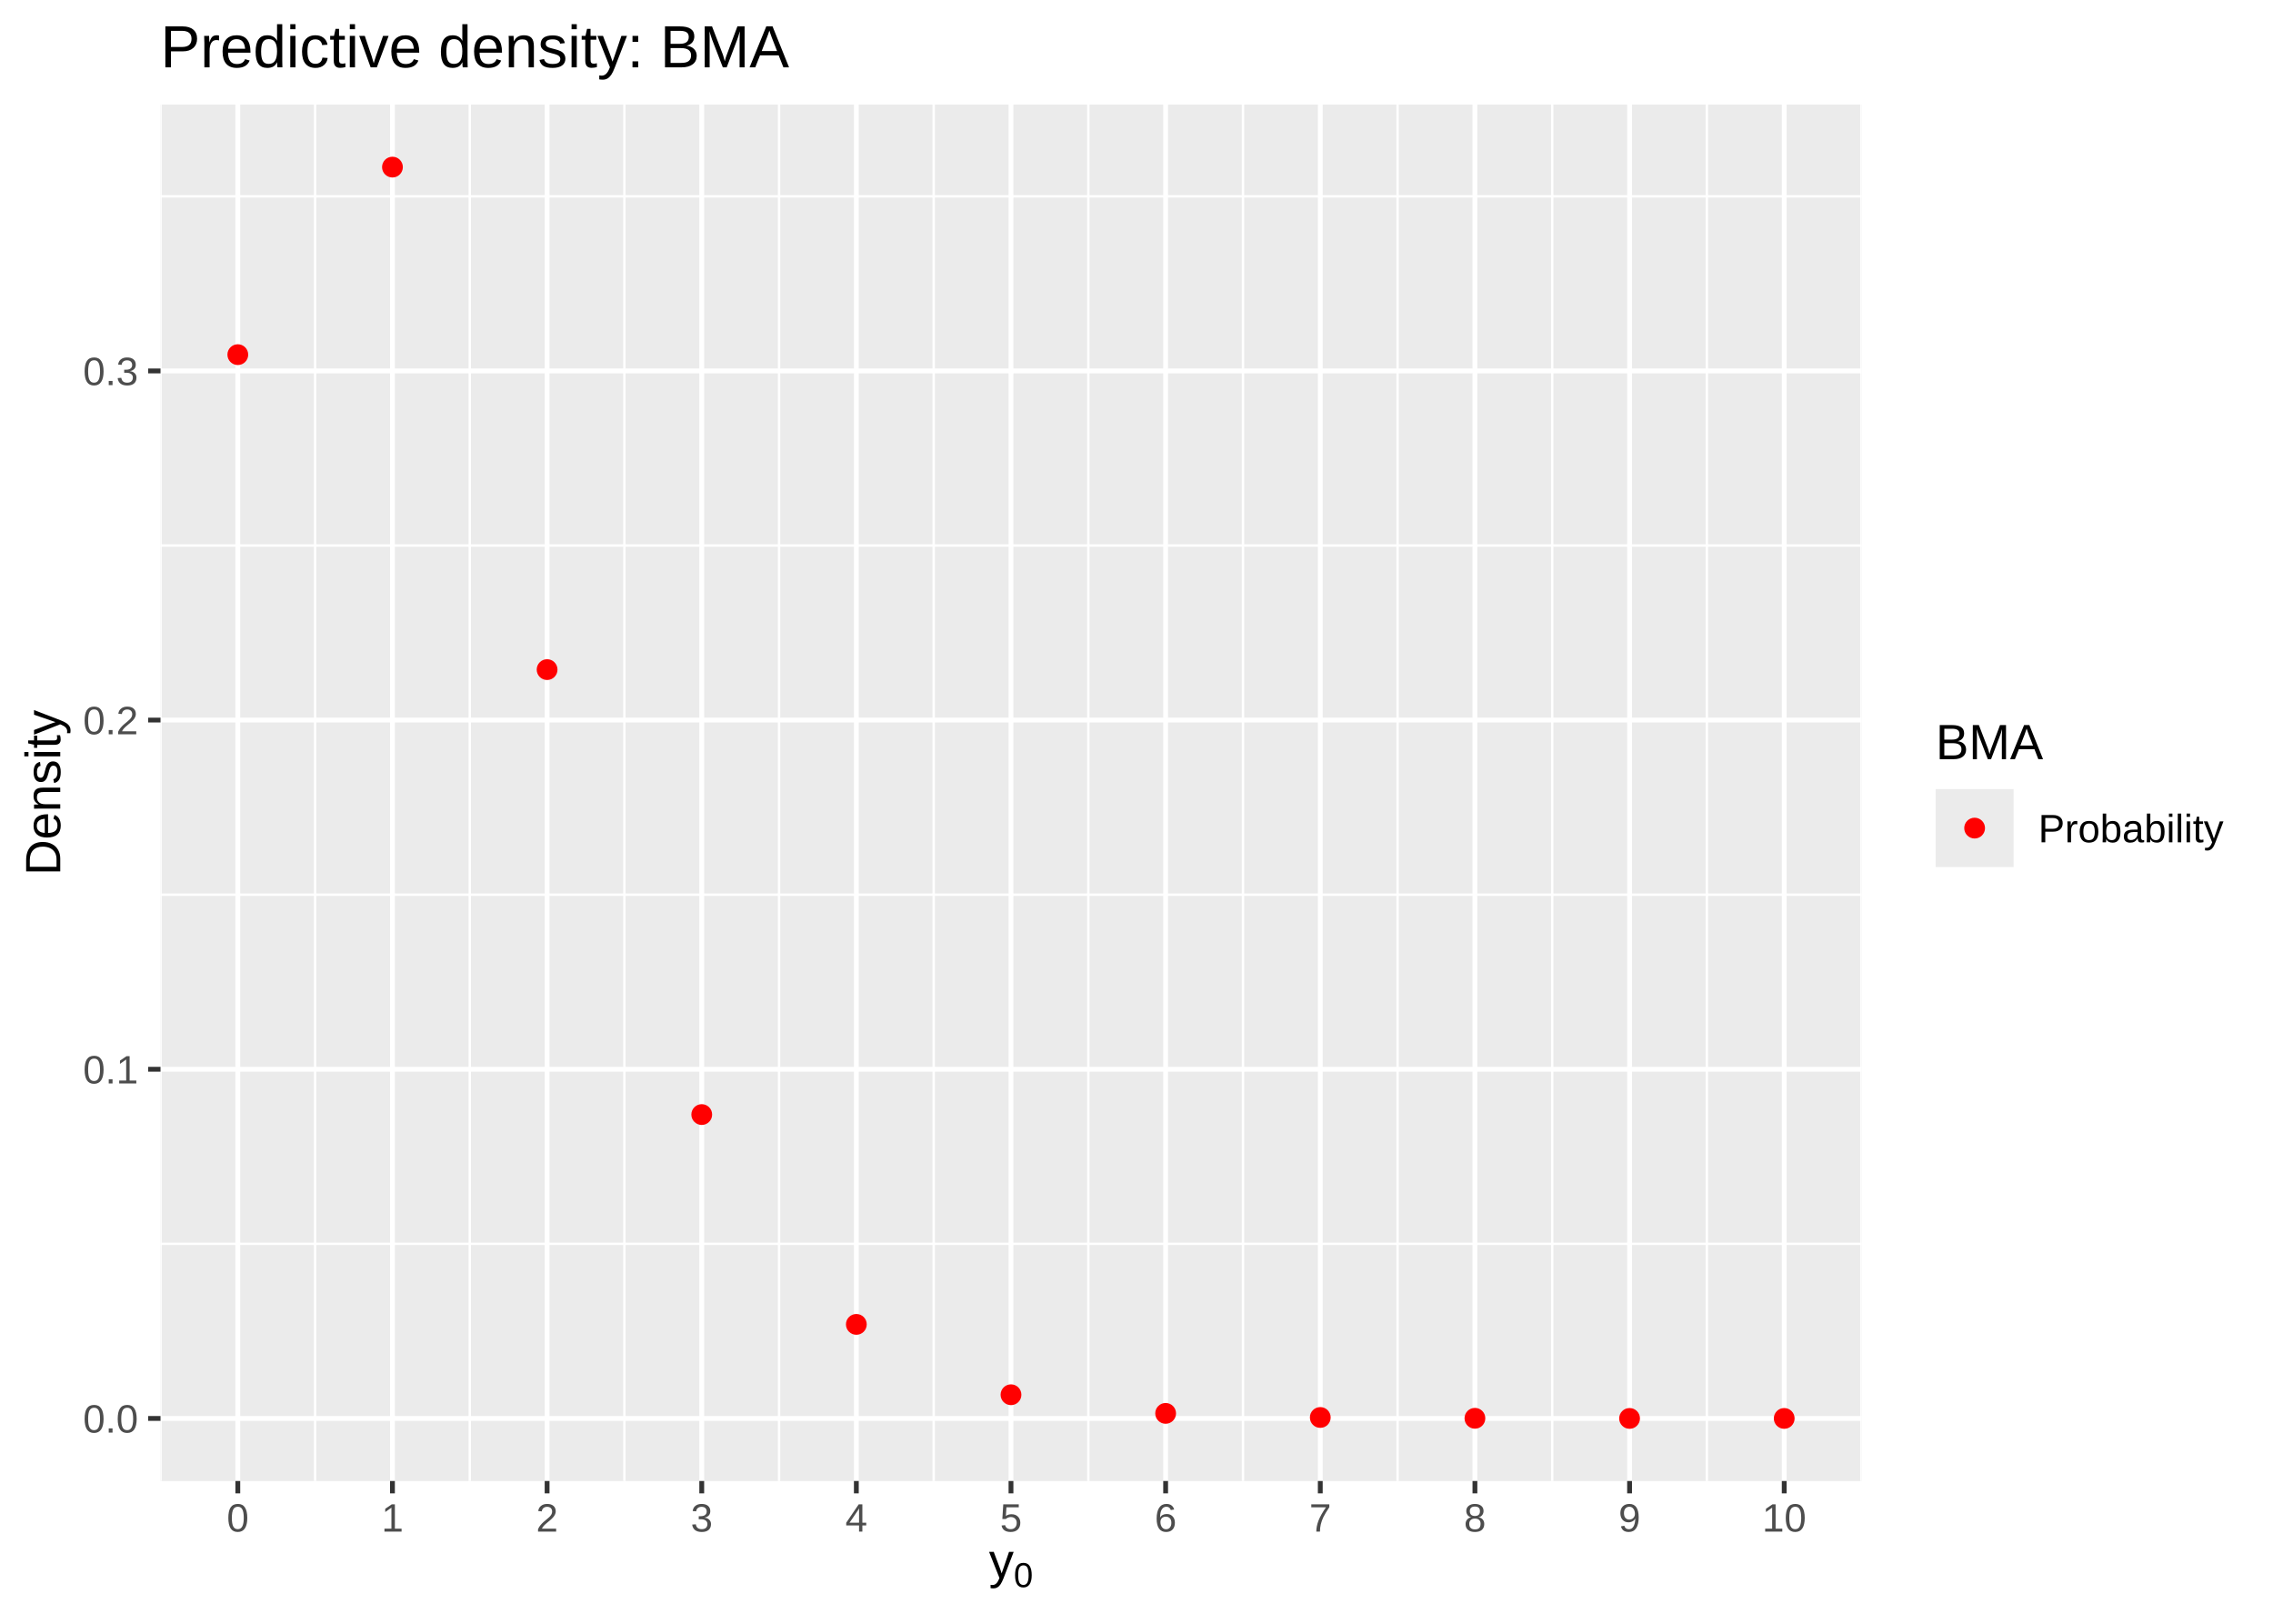
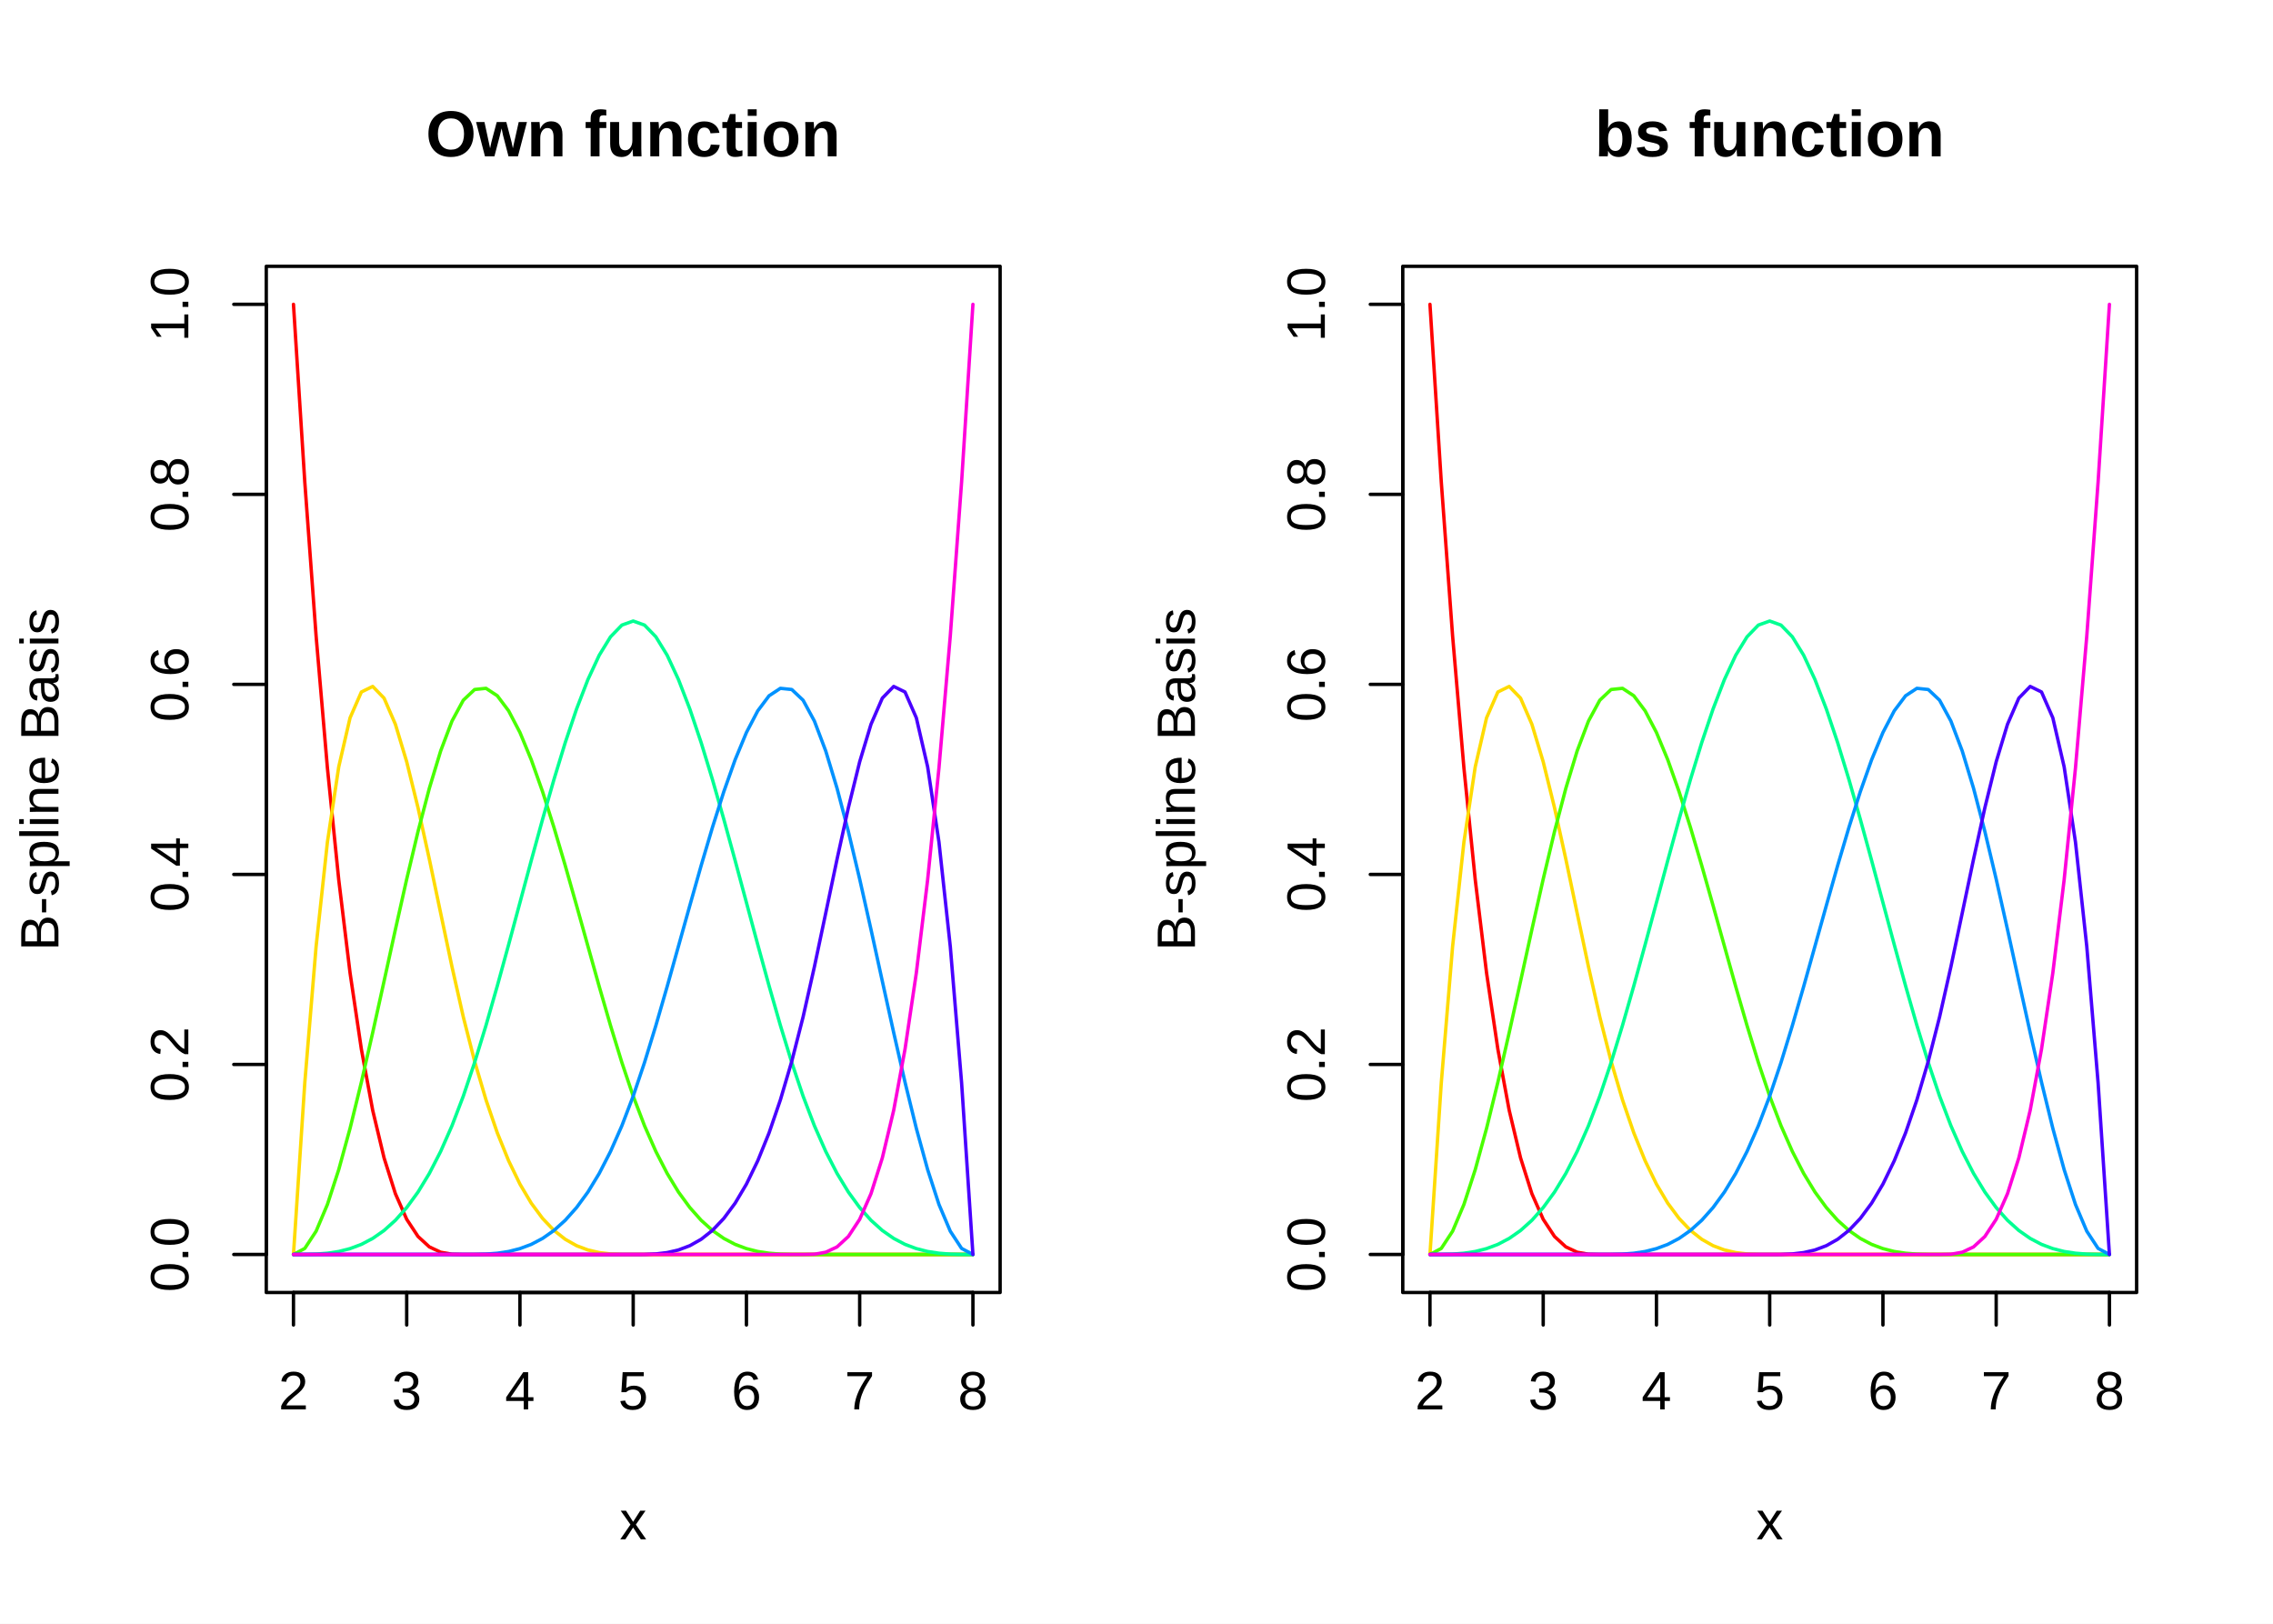
<svg xmlns="http://www.w3.org/2000/svg" class="svglite" width="504.00pt" height="360.00pt" viewBox="0 0 504.00 360.00">
  <defs>
    <style type="text/css">
    .svglite line, .svglite polyline, .svglite polygon, .svglite path, .svglite rect, .svglite circle {
      fill: none;
      stroke: #000000;
      stroke-linecap: round;
      stroke-linejoin: round;
      stroke-miterlimit: 10.00;
    }
    .svglite text {
      white-space: pre;
    }
  </style>
  </defs>
  <rect width="100%" height="100%" style="stroke: none; fill: #FFFFFF;" />
  <defs>
    <clipPath id="cpMC4wMHw1MDQuMDB8MC4wMHwzNjAuMDA=">
      <rect x="0.00" y="0.00" width="504.00" height="360.00" />
    </clipPath>
  </defs>
  <g clip-path="url(#cpMC4wMHw1MDQuMDB8MC4wMHwzNjAuMDA=)">
-     <rect x="0" y="0.00" width="504.00" height="360.00" style="stroke-width: 1.07; stroke: #FFFFFF; fill: #FFFFFF;" />
+ </g>
+   <defs>
+     <clipPath id="cpNTkuMDR8MjIxLjc2fDU5LjA0fDI4Ni41Ng==">
+       <rect x="59.04" y="59.04" width="162.72" height="227.52" />
+     </clipPath>
+   </defs>
+   <g clip-path="url(#cpNTkuMDR8MjIxLjc2fDU5LjA0fDI4Ni41Ng==)">
+     <polyline points="65.07,67.47 67.58,106.85 70.09,141.00 72.60,170.27 75.11,195.05 77.62,215.71 80.13,232.63 82.64,246.17 85.16,256.72 87.67,264.65 90.18,270.33 92.69,274.14 95.20,276.45 97.71,277.63 100.22,278.07 102.73,278.13 105.24,278.13 107.76,278.13 110.27,278.13 112.78,278.13 115.29,278.13 117.80,278.13 120.31,278.13 122.82,278.13 125.33,278.13 127.84,278.13 130.36,278.13 132.87,278.13 135.38,278.13 137.89,278.13 140.40,278.13 142.91,278.13 145.42,278.13 147.93,278.13 150.44,278.13 152.96,278.13 155.47,278.13 157.98,278.13 160.49,278.13 163.00,278.13 165.51,278.13 168.02,278.13 170.53,278.13 173.04,278.13 175.56,278.13 178.07,278.13 180.58,278.13 183.09,278.13 185.60,278.13 188.11,278.13 190.62,278.13 193.13,278.13 195.64,278.13 198.16,278.13 200.67,278.13 203.18,278.13 205.69,278.13 208.20,278.13 210.71,278.13 213.22,278.13 215.73,278.13 " style="stroke-width: 0.75; stroke: #FF0000;" />
+   </g>
+   <g clip-path="url(#cpMC4wMHw1MDQuMDB8MC4wMHwzNjAuMDA=)">
+     <line x1="65.07" y1="286.56" x2="215.73" y2="286.56" style="stroke-width: 0.75;" />
+     <line x1="65.07" y1="286.56" x2="65.07" y2="293.76" style="stroke-width: 0.75;" />
+     <line x1="90.18" y1="286.56" x2="90.18" y2="293.76" style="stroke-width: 0.75;" />
+     <line x1="115.29" y1="286.56" x2="115.29" y2="293.76" style="stroke-width: 0.75;" />
+     <line x1="140.40" y1="286.56" x2="140.40" y2="293.76" style="stroke-width: 0.75;" />
+     <line x1="165.51" y1="286.56" x2="165.51" y2="293.76" style="stroke-width: 0.75;" />
+     <line x1="190.62" y1="286.56" x2="190.62" y2="293.76" style="stroke-width: 0.75;" />
+     <line x1="215.73" y1="286.56" x2="215.73" y2="293.76" style="stroke-width: 0.75;" />
+     <text x="65.07" y="312.48" text-anchor="middle" style="font-size: 12.00px; font-family: &quot;Arial&quot;;" textLength="6.67px" lengthAdjust="spacingAndGlyphs">2</text>
+     <text x="90.18" y="312.48" text-anchor="middle" style="font-size: 12.00px; font-family: &quot;Arial&quot;;" textLength="6.67px" lengthAdjust="spacingAndGlyphs">3</text>
+     <text x="115.29" y="312.48" text-anchor="middle" style="font-size: 12.00px; font-family: &quot;Arial&quot;;" textLength="6.67px" lengthAdjust="spacingAndGlyphs">4</text>
+     <text x="140.40" y="312.48" text-anchor="middle" style="font-size: 12.00px; font-family: &quot;Arial&quot;;" textLength="6.67px" lengthAdjust="spacingAndGlyphs">5</text>
+     <text x="165.51" y="312.48" text-anchor="middle" style="font-size: 12.00px; font-family: &quot;Arial&quot;;" textLength="6.67px" lengthAdjust="spacingAndGlyphs">6</text>
+     <text x="190.62" y="312.48" text-anchor="middle" style="font-size: 12.00px; font-family: &quot;Arial&quot;;" textLength="6.67px" lengthAdjust="spacingAndGlyphs">7</text>
+     <text x="215.73" y="312.48" text-anchor="middle" style="font-size: 12.00px; font-family: &quot;Arial&quot;;" textLength="6.67px" lengthAdjust="spacingAndGlyphs">8</text>
+     <line x1="59.04" y1="278.13" x2="59.04" y2="67.47" style="stroke-width: 0.75;" />
+     <line x1="59.04" y1="278.13" x2="51.84" y2="278.13" style="stroke-width: 0.75;" />
+     <line x1="59.04" y1="236.00" x2="51.84" y2="236.00" style="stroke-width: 0.75;" />
+     <line x1="59.04" y1="193.87" x2="51.84" y2="193.87" style="stroke-width: 0.75;" />
+     <line x1="59.04" y1="151.73" x2="51.84" y2="151.73" style="stroke-width: 0.75;" />
+     <line x1="59.04" y1="109.60" x2="51.84" y2="109.60" style="stroke-width: 0.75;" />
+     <line x1="59.04" y1="67.47" x2="51.84" y2="67.47" style="stroke-width: 0.75;" />
+     <text transform="translate(41.76,278.13) rotate(-90)" text-anchor="middle" style="font-size: 12.00px; font-family: &quot;Arial&quot;;" textLength="16.68px" lengthAdjust="spacingAndGlyphs">0.0</text>
+     <text transform="translate(41.76,236.00) rotate(-90)" text-anchor="middle" style="font-size: 12.00px; font-family: &quot;Arial&quot;;" textLength="16.68px" lengthAdjust="spacingAndGlyphs">0.2</text>
+     <text transform="translate(41.76,193.87) rotate(-90)" text-anchor="middle" style="font-size: 12.00px; font-family: &quot;Arial&quot;;" textLength="16.68px" lengthAdjust="spacingAndGlyphs">0.4</text>
+     <text transform="translate(41.76,151.73) rotate(-90)" text-anchor="middle" style="font-size: 12.00px; font-family: &quot;Arial&quot;;" textLength="16.68px" lengthAdjust="spacingAndGlyphs">0.6</text>
+     <text transform="translate(41.76,109.60) rotate(-90)" text-anchor="middle" style="font-size: 12.00px; font-family: &quot;Arial&quot;;" textLength="16.68px" lengthAdjust="spacingAndGlyphs">0.8</text>
+     <text transform="translate(41.76,67.47) rotate(-90)" text-anchor="middle" style="font-size: 12.00px; font-family: &quot;Arial&quot;;" textLength="16.68px" lengthAdjust="spacingAndGlyphs">1.0</text>
+     <polygon points="59.04,286.56 221.76,286.56 221.76,59.04 59.04,59.04 " style="stroke-width: 0.75;" />
  </g>
  <defs>
-     <clipPath id="cpMzUuNTl8NDEyLjc2fDIzLjE4fDMyOC4zNQ==">
-       <rect x="35.59" y="23.18" width="377.17" height="305.18" />
+     <clipPath id="cpMC4wMHwyNTIuMDB8MC4wMHwzNjAuMDA=">
+       <rect x="0.00" y="0.00" width="252.00" height="360.00" />
    </clipPath>
  </defs>
-   <g clip-path="url(#cpMzUuNTl8NDEyLjc2fDIzLjE4fDMyOC4zNQ==)">
-     <rect x="35.59" y="23.18" width="377.17" height="305.18" style="stroke-width: 1.07; stroke: none; fill: #EBEBEB;" />
-     <polyline points="35.59,275.77 412.76,275.77 " style="stroke-width: 0.53; stroke: #FFFFFF; stroke-linecap: butt;" />
-     <polyline points="35.59,198.36 412.76,198.36 " style="stroke-width: 0.53; stroke: #FFFFFF; stroke-linecap: butt;" />
-     <polyline points="35.59,120.95 412.76,120.95 " style="stroke-width: 0.53; stroke: #FFFFFF; stroke-linecap: butt;" />
-     <polyline points="35.59,43.53 412.76,43.53 " style="stroke-width: 0.53; stroke: #FFFFFF; stroke-linecap: butt;" />
-     <polyline points="35.59,328.35 35.59,23.18 " style="stroke-width: 0.53; stroke: #FFFFFF; stroke-linecap: butt;" />
-     <polyline points="69.87,328.35 69.87,23.18 " style="stroke-width: 0.53; stroke: #FFFFFF; stroke-linecap: butt;" />
-     <polyline points="104.16,328.35 104.16,23.18 " style="stroke-width: 0.53; stroke: #FFFFFF; stroke-linecap: butt;" />
-     <polyline points="138.45,328.35 138.45,23.18 " style="stroke-width: 0.53; stroke: #FFFFFF; stroke-linecap: butt;" />
-     <polyline points="172.74,328.35 172.74,23.18 " style="stroke-width: 0.53; stroke: #FFFFFF; stroke-linecap: butt;" />
-     <polyline points="207.03,328.35 207.03,23.18 " style="stroke-width: 0.53; stroke: #FFFFFF; stroke-linecap: butt;" />
-     <polyline points="241.32,328.35 241.32,23.18 " style="stroke-width: 0.53; stroke: #FFFFFF; stroke-linecap: butt;" />
-     <polyline points="275.61,328.35 275.61,23.18 " style="stroke-width: 0.53; stroke: #FFFFFF; stroke-linecap: butt;" />
-     <polyline points="309.89,328.35 309.89,23.18 " style="stroke-width: 0.53; stroke: #FFFFFF; stroke-linecap: butt;" />
-     <polyline points="344.18,328.35 344.18,23.18 " style="stroke-width: 0.53; stroke: #FFFFFF; stroke-linecap: butt;" />
-     <polyline points="378.47,328.35 378.47,23.18 " style="stroke-width: 0.53; stroke: #FFFFFF; stroke-linecap: butt;" />
-     <polyline points="412.76,328.35 412.76,23.18 " style="stroke-width: 0.53; stroke: #FFFFFF; stroke-linecap: butt;" />
-     <polyline points="35.59,314.48 412.76,314.48 " style="stroke-width: 1.07; stroke: #FFFFFF; stroke-linecap: butt;" />
-     <polyline points="35.59,237.07 412.76,237.07 " style="stroke-width: 1.07; stroke: #FFFFFF; stroke-linecap: butt;" />
-     <polyline points="35.59,159.65 412.76,159.65 " style="stroke-width: 1.07; stroke: #FFFFFF; stroke-linecap: butt;" />
-     <polyline points="35.59,82.24 412.76,82.24 " style="stroke-width: 1.07; stroke: #FFFFFF; stroke-linecap: butt;" />
-     <polyline points="52.73,328.35 52.73,23.18 " style="stroke-width: 1.07; stroke: #FFFFFF; stroke-linecap: butt;" />
-     <polyline points="87.02,328.35 87.02,23.18 " style="stroke-width: 1.07; stroke: #FFFFFF; stroke-linecap: butt;" />
-     <polyline points="121.31,328.35 121.31,23.18 " style="stroke-width: 1.07; stroke: #FFFFFF; stroke-linecap: butt;" />
-     <polyline points="155.60,328.35 155.60,23.18 " style="stroke-width: 1.07; stroke: #FFFFFF; stroke-linecap: butt;" />
-     <polyline points="189.88,328.35 189.88,23.18 " style="stroke-width: 1.07; stroke: #FFFFFF; stroke-linecap: butt;" />
-     <polyline points="224.17,328.35 224.17,23.18 " style="stroke-width: 1.07; stroke: #FFFFFF; stroke-linecap: butt;" />
-     <polyline points="258.46,328.35 258.46,23.18 " style="stroke-width: 1.07; stroke: #FFFFFF; stroke-linecap: butt;" />
-     <polyline points="292.75,328.35 292.75,23.18 " style="stroke-width: 1.07; stroke: #FFFFFF; stroke-linecap: butt;" />
-     <polyline points="327.04,328.35 327.04,23.18 " style="stroke-width: 1.07; stroke: #FFFFFF; stroke-linecap: butt;" />
-     <polyline points="361.33,328.35 361.33,23.18 " style="stroke-width: 1.07; stroke: #FFFFFF; stroke-linecap: butt;" />
-     <polyline points="395.62,328.35 395.62,23.18 " style="stroke-width: 1.07; stroke: #FFFFFF; stroke-linecap: butt;" />
-     <circle cx="52.73" cy="78.63" r="1.95" style="stroke-width: 0.71; stroke: #FF0000; fill: #FF0000;" />
-     <circle cx="87.02" cy="37.05" r="1.95" style="stroke-width: 0.71; stroke: #FF0000; fill: #FF0000;" />
-     <circle cx="121.31" cy="148.46" r="1.95" style="stroke-width: 0.71; stroke: #FF0000; fill: #FF0000;" />
-     <circle cx="155.60" cy="247.11" r="1.95" style="stroke-width: 0.71; stroke: #FF0000; fill: #FF0000;" />
-     <circle cx="189.88" cy="293.63" r="1.95" style="stroke-width: 0.71; stroke: #FF0000; fill: #FF0000;" />
-     <circle cx="224.17" cy="309.23" r="1.95" style="stroke-width: 0.71; stroke: #FF0000; fill: #FF0000;" />
-     <circle cx="258.46" cy="313.36" r="1.95" style="stroke-width: 0.71; stroke: #FF0000; fill: #FF0000;" />
-     <circle cx="292.75" cy="314.27" r="1.95" style="stroke-width: 0.71; stroke: #FF0000; fill: #FF0000;" />
-     <circle cx="327.04" cy="314.45" r="1.95" style="stroke-width: 0.71; stroke: #FF0000; fill: #FF0000;" />
-     <circle cx="361.33" cy="314.48" r="1.95" style="stroke-width: 0.71; stroke: #FF0000; fill: #FF0000;" />
-     <circle cx="395.62" cy="314.48" r="1.95" style="stroke-width: 0.71; stroke: #FF0000; fill: #FF0000;" />
+   <g clip-path="url(#cpMC4wMHwyNTIuMDB8MC4wMHwzNjAuMDA=)">
+     <text x="140.40" y="34.67" text-anchor="middle" style="font-size: 14.40px; font-weight: bold; font-family: &quot;Arial&quot;;" textLength="91.94px" lengthAdjust="spacingAndGlyphs">Own function</text>
+     <text x="140.40" y="341.28" text-anchor="middle" style="font-size: 12.00px; font-family: &quot;Arial&quot;;" textLength="6.00px" lengthAdjust="spacingAndGlyphs">x</text>
+     <text transform="translate(12.96,172.80) rotate(-90)" text-anchor="middle" style="font-size: 12.00px; font-family: &quot;Arial&quot;;" textLength="76.05px" lengthAdjust="spacingAndGlyphs">B-spline Basis</text>
+   </g>
+   <g clip-path="url(#cpNTkuMDR8MjIxLjc2fDU5LjA0fDI4Ni41Ng==)">
+     <polyline points="65.07,278.13 67.58,240.10 70.09,209.85 72.60,186.70 75.11,170.02 77.62,159.15 80.13,153.42 82.64,152.19 85.16,154.79 87.67,160.58 90.18,168.90 92.69,179.09 95.20,190.50 97.71,202.46 100.22,214.34 102.73,225.47 105.24,235.31 107.76,243.85 110.27,251.17 112.78,257.36 115.29,262.53 117.80,266.76 120.31,270.14 122.82,272.78 125.33,274.76 127.84,276.18 130.36,277.13 132.87,277.71 135.38,278.01 137.89,278.12 140.40,278.13 142.91,278.13 145.42,278.13 147.93,278.13 150.44,278.13 152.96,278.13 155.47,278.13 157.98,278.13 160.49,278.13 163.00,278.13 165.51,278.13 168.02,278.13 170.53,278.13 173.04,278.13 175.56,278.13 178.07,278.13 180.58,278.13 183.09,278.13 185.60,278.13 188.11,278.13 190.62,278.13 193.13,278.13 195.64,278.13 198.16,278.13 200.67,278.13 203.18,278.13 205.69,278.13 208.20,278.13 210.71,278.13 213.22,278.13 215.73,278.13 " style="stroke-width: 0.75; stroke: #FFDB00;" />
+     <polyline points="65.07,278.13 67.58,276.79 70.09,272.97 72.60,267.04 75.11,259.32 77.62,250.17 80.13,239.93 82.64,228.94 85.16,217.54 87.67,206.09 90.18,194.91 92.69,184.35 95.20,174.77 97.71,166.49 100.22,159.87 102.73,155.24 105.24,152.87 107.76,152.61 110.27,154.26 112.78,157.60 115.29,162.40 117.80,168.45 120.31,175.53 122.82,183.42 125.33,191.90 127.84,200.76 130.36,209.77 132.87,218.73 135.38,227.40 137.89,235.57 140.40,243.02 142.91,249.59 145.42,255.28 147.93,260.16 150.44,264.29 152.96,267.73 155.47,270.55 157.98,272.81 160.49,274.57 163.00,275.89 165.51,276.83 168.02,277.47 170.53,277.85 173.04,278.05 175.56,278.12 178.07,278.13 180.58,278.13 183.09,278.13 185.60,278.13 188.11,278.13 190.62,278.13 193.13,278.13 195.64,278.13 198.16,278.13 200.67,278.13 203.18,278.13 205.69,278.13 208.20,278.13 210.71,278.13 213.22,278.13 215.73,278.13 " style="stroke-width: 0.75; stroke: #49FF00;" />
+     <polyline points="65.07,278.13 67.58,278.12 70.09,278.05 72.60,277.85 75.11,277.47 77.62,276.83 80.13,275.89 82.64,274.57 85.16,272.81 87.67,270.55 90.18,267.73 92.69,264.29 95.20,260.16 97.71,255.28 100.22,249.59 102.73,243.02 105.24,235.56 107.76,227.35 110.27,218.58 112.78,209.44 115.29,200.11 117.80,190.78 120.31,181.63 122.82,172.86 125.33,164.65 127.84,157.20 130.36,150.67 132.87,145.27 135.38,141.18 137.89,138.59 140.40,137.69 142.91,138.59 145.42,141.18 147.93,145.27 150.44,150.67 152.96,157.20 155.47,164.65 157.98,172.86 160.49,181.63 163.00,190.78 165.51,200.11 168.02,209.44 170.53,218.58 173.04,227.35 175.56,235.56 178.07,243.02 180.58,249.59 183.09,255.28 185.60,260.16 188.11,264.29 190.62,267.73 193.13,270.55 195.64,272.81 198.16,274.57 200.67,275.89 203.18,276.83 205.69,277.47 208.20,277.85 210.71,278.05 213.22,278.12 215.73,278.13 " style="stroke-width: 0.75; stroke: #00FF92;" />
+     <polyline points="65.07,278.13 67.58,278.13 70.09,278.13 72.60,278.13 75.11,278.13 77.62,278.13 80.13,278.13 82.64,278.13 85.16,278.13 87.67,278.13 90.18,278.13 92.69,278.13 95.20,278.13 97.71,278.13 100.22,278.13 102.73,278.13 105.24,278.12 107.76,278.05 110.27,277.85 112.78,277.47 115.29,276.83 117.80,275.89 120.31,274.57 122.82,272.81 125.33,270.55 127.84,267.73 130.36,264.29 132.87,260.16 135.38,255.28 137.89,249.59 140.40,243.02 142.91,235.57 145.42,227.40 147.93,218.73 150.44,209.77 152.96,200.76 155.47,191.90 157.98,183.42 160.49,175.53 163.00,168.45 165.51,162.40 168.02,157.60 170.53,154.26 173.04,152.61 175.56,152.87 178.07,155.24 180.58,159.87 183.09,166.49 185.60,174.77 188.11,184.35 190.62,194.91 193.13,206.09 195.64,217.54 198.16,228.94 200.67,239.93 203.18,250.17 205.69,259.32 208.20,267.04 210.71,272.97 213.22,276.79 215.73,278.13 " style="stroke-width: 0.75; stroke: #0092FF;" />
+     <polyline points="65.07,278.13 67.58,278.13 70.09,278.13 72.60,278.13 75.11,278.13 77.62,278.13 80.13,278.13 82.64,278.13 85.16,278.13 87.67,278.13 90.18,278.13 92.69,278.13 95.20,278.13 97.71,278.13 100.22,278.13 102.73,278.13 105.24,278.13 107.76,278.13 110.27,278.13 112.78,278.13 115.29,278.13 117.80,278.13 120.31,278.13 122.82,278.13 125.33,278.13 127.84,278.13 130.36,278.13 132.87,278.13 135.38,278.13 137.89,278.13 140.40,278.13 142.91,278.12 145.42,278.01 147.93,277.71 150.44,277.13 152.96,276.18 155.47,274.76 157.98,272.78 160.49,270.14 163.00,266.76 165.51,262.53 168.02,257.36 170.53,251.17 173.04,243.85 175.56,235.31 178.07,225.47 180.58,214.34 183.09,202.46 185.60,190.50 188.11,179.09 190.62,168.90 193.13,160.58 195.64,154.79 198.16,152.19 200.67,153.42 203.18,159.15 205.69,170.02 208.20,186.70 210.71,209.85 213.22,240.10 215.73,278.13 " style="stroke-width: 0.75; stroke: #4900FF;" />
+     <polyline points="65.07,278.13 67.58,278.13 70.09,278.13 72.60,278.13 75.11,278.13 77.62,278.13 80.13,278.13 82.64,278.13 85.16,278.13 87.67,278.13 90.18,278.13 92.69,278.13 95.20,278.13 97.71,278.13 100.22,278.13 102.73,278.13 105.24,278.13 107.76,278.13 110.27,278.13 112.78,278.13 115.29,278.13 117.80,278.13 120.31,278.13 122.82,278.13 125.33,278.13 127.84,278.13 130.36,278.13 132.87,278.13 135.38,278.13 137.89,278.13 140.40,278.13 142.91,278.13 145.42,278.13 147.93,278.13 150.44,278.13 152.96,278.13 155.47,278.13 157.98,278.13 160.49,278.13 163.00,278.13 165.51,278.13 168.02,278.13 170.53,278.13 173.04,278.13 175.56,278.13 178.07,278.13 180.58,278.07 183.09,277.63 185.60,276.45 188.11,274.14 190.62,270.33 193.13,264.65 195.64,256.72 198.16,246.17 200.67,232.63 203.18,215.71 205.69,195.05 208.20,170.27 210.71,141.00 213.22,106.85 215.73,67.47 " style="stroke-width: 0.75; stroke: #FF00DB;" />
+   </g>
+   <defs>
+     <clipPath id="cpMzExLjA0fDQ3My43Nnw1OS4wNHwyODYuNTY=">
+       <rect x="311.04" y="59.04" width="162.72" height="227.52" />
+     </clipPath>
+   </defs>
+   <g clip-path="url(#cpMzExLjA0fDQ3My43Nnw1OS4wNHwyODYuNTY=)">
+     <polyline points="317.07,67.47 319.58,106.85 322.09,141.00 324.60,170.27 327.11,195.05 329.62,215.71 332.13,232.63 334.64,246.17 337.16,256.72 339.67,264.65 342.18,270.33 344.69,274.14 347.20,276.45 349.71,277.63 352.22,278.07 354.73,278.13 357.24,278.13 359.76,278.13 362.27,278.13 364.78,278.13 367.29,278.13 369.80,278.13 372.31,278.13 374.82,278.13 377.33,278.13 379.84,278.13 382.36,278.13 384.87,278.13 387.38,278.13 389.89,278.13 392.40,278.13 394.91,278.13 397.42,278.13 399.93,278.13 402.44,278.13 404.96,278.13 407.47,278.13 409.98,278.13 412.49,278.13 415.00,278.13 417.51,278.13 420.02,278.13 422.53,278.13 425.04,278.13 427.56,278.13 430.07,278.13 432.58,278.13 435.09,278.13 437.60,278.13 440.11,278.13 442.62,278.13 445.13,278.13 447.64,278.13 450.16,278.13 452.67,278.13 455.18,278.13 457.69,278.13 460.20,278.13 462.71,278.13 465.22,278.13 467.73,278.13 " style="stroke-width: 0.75; stroke: #FF0000;" />
  </g>
  <g clip-path="url(#cpMC4wMHw1MDQuMDB8MC4wMHwzNjAuMDA=)">
-     <text x="30.65" y="317.63" text-anchor="end" style="font-size: 8.80px;fill: #4D4D4D; font-family: &quot;Arial&quot;;" textLength="12.24px" lengthAdjust="spacingAndGlyphs">0.0</text>
-     <text x="30.65" y="240.22" text-anchor="end" style="font-size: 8.80px;fill: #4D4D4D; font-family: &quot;Arial&quot;;" textLength="12.24px" lengthAdjust="spacingAndGlyphs">0.1</text>
-     <text x="30.65" y="162.80" text-anchor="end" style="font-size: 8.80px;fill: #4D4D4D; font-family: &quot;Arial&quot;;" textLength="12.24px" lengthAdjust="spacingAndGlyphs">0.2</text>
-     <text x="30.65" y="85.39" text-anchor="end" style="font-size: 8.80px;fill: #4D4D4D; font-family: &quot;Arial&quot;;" textLength="12.24px" lengthAdjust="spacingAndGlyphs">0.3</text>
-     <polyline points="32.85,314.48 35.59,314.48 " style="stroke-width: 1.07; stroke: #333333; stroke-linecap: butt;" />
-     <polyline points="32.85,237.07 35.59,237.07 " style="stroke-width: 1.07; stroke: #333333; stroke-linecap: butt;" />
-     <polyline points="32.85,159.65 35.59,159.65 " style="stroke-width: 1.07; stroke: #333333; stroke-linecap: butt;" />
-     <polyline points="32.85,82.24 35.59,82.24 " style="stroke-width: 1.07; stroke: #333333; stroke-linecap: butt;" />
-     <polyline points="52.73,331.09 52.73,328.35 " style="stroke-width: 1.07; stroke: #333333; stroke-linecap: butt;" />
-     <polyline points="87.02,331.09 87.02,328.35 " style="stroke-width: 1.07; stroke: #333333; stroke-linecap: butt;" />
-     <polyline points="121.31,331.09 121.31,328.35 " style="stroke-width: 1.07; stroke: #333333; stroke-linecap: butt;" />
-     <polyline points="155.60,331.09 155.60,328.35 " style="stroke-width: 1.07; stroke: #333333; stroke-linecap: butt;" />
-     <polyline points="189.88,331.09 189.88,328.35 " style="stroke-width: 1.07; stroke: #333333; stroke-linecap: butt;" />
-     <polyline points="224.17,331.09 224.17,328.35 " style="stroke-width: 1.07; stroke: #333333; stroke-linecap: butt;" />
-     <polyline points="258.46,331.09 258.46,328.35 " style="stroke-width: 1.07; stroke: #333333; stroke-linecap: butt;" />
-     <polyline points="292.75,331.09 292.75,328.35 " style="stroke-width: 1.07; stroke: #333333; stroke-linecap: butt;" />
-     <polyline points="327.04,331.09 327.04,328.35 " style="stroke-width: 1.07; stroke: #333333; stroke-linecap: butt;" />
-     <polyline points="361.33,331.09 361.33,328.35 " style="stroke-width: 1.07; stroke: #333333; stroke-linecap: butt;" />
-     <polyline points="395.62,331.09 395.62,328.35 " style="stroke-width: 1.07; stroke: #333333; stroke-linecap: butt;" />
-     <text x="52.73" y="339.58" text-anchor="middle" style="font-size: 8.80px;fill: #4D4D4D; font-family: &quot;Arial&quot;;" textLength="4.90px" lengthAdjust="spacingAndGlyphs">0</text>
-     <text x="87.02" y="339.58" text-anchor="middle" style="font-size: 8.80px;fill: #4D4D4D; font-family: &quot;Arial&quot;;" textLength="4.90px" lengthAdjust="spacingAndGlyphs">1</text>
-     <text x="121.31" y="339.58" text-anchor="middle" style="font-size: 8.80px;fill: #4D4D4D; font-family: &quot;Arial&quot;;" textLength="4.90px" lengthAdjust="spacingAndGlyphs">2</text>
-     <text x="155.60" y="339.58" text-anchor="middle" style="font-size: 8.80px;fill: #4D4D4D; font-family: &quot;Arial&quot;;" textLength="4.90px" lengthAdjust="spacingAndGlyphs">3</text>
-     <text x="189.88" y="339.58" text-anchor="middle" style="font-size: 8.80px;fill: #4D4D4D; font-family: &quot;Arial&quot;;" textLength="4.90px" lengthAdjust="spacingAndGlyphs">4</text>
-     <text x="224.17" y="339.58" text-anchor="middle" style="font-size: 8.80px;fill: #4D4D4D; font-family: &quot;Arial&quot;;" textLength="4.90px" lengthAdjust="spacingAndGlyphs">5</text>
-     <text x="258.46" y="339.58" text-anchor="middle" style="font-size: 8.80px;fill: #4D4D4D; font-family: &quot;Arial&quot;;" textLength="4.90px" lengthAdjust="spacingAndGlyphs">6</text>
-     <text x="292.75" y="339.58" text-anchor="middle" style="font-size: 8.80px;fill: #4D4D4D; font-family: &quot;Arial&quot;;" textLength="4.90px" lengthAdjust="spacingAndGlyphs">7</text>
-     <text x="327.04" y="339.58" text-anchor="middle" style="font-size: 8.80px;fill: #4D4D4D; font-family: &quot;Arial&quot;;" textLength="4.90px" lengthAdjust="spacingAndGlyphs">8</text>
-     <text x="361.33" y="339.58" text-anchor="middle" style="font-size: 8.80px;fill: #4D4D4D; font-family: &quot;Arial&quot;;" textLength="4.90px" lengthAdjust="spacingAndGlyphs">9</text>
-     <text x="395.62" y="339.58" text-anchor="middle" style="font-size: 8.80px;fill: #4D4D4D; font-family: &quot;Arial&quot;;" textLength="9.79px" lengthAdjust="spacingAndGlyphs">10</text>
-     <text x="219.28" y="349.88" style="font-size: 11.00px; font-family: &quot;Arial&quot;;" textLength="5.50px" lengthAdjust="spacingAndGlyphs">y</text>
-     <text x="224.78" y="351.88" style="font-size: 7.70px; font-family: &quot;Arial&quot;;" textLength="4.28px" lengthAdjust="spacingAndGlyphs">0</text>
-     <text transform="translate(13.36,175.76) rotate(-90)" text-anchor="middle" style="font-size: 11.00px; font-family: &quot;Arial&quot;;" textLength="36.68px" lengthAdjust="spacingAndGlyphs">Density</text>
-     <rect x="423.72" y="153.81" width="74.80" height="43.91" style="stroke-width: 1.07; stroke: none; fill: #FFFFFF;" />
-     <text x="429.20" y="168.32" style="font-size: 11.00px; font-family: &quot;Arial&quot;;" textLength="23.84px" lengthAdjust="spacingAndGlyphs">BMA</text>
-     <rect x="429.20" y="174.96" width="17.28" height="17.28" style="stroke-width: 1.07; stroke: none; fill: #EBEBEB;" />
-     <circle cx="437.84" cy="183.60" r="1.95" style="stroke-width: 0.71; stroke: #FF0000; fill: #FF0000;" />
-     <text x="451.96" y="186.75" style="font-size: 8.80px; font-family: &quot;Arial&quot;;" textLength="41.08px" lengthAdjust="spacingAndGlyphs">Probability</text>
-     <text x="35.59" y="14.93" style="font-size: 13.20px; font-family: &quot;Arial&quot;;" textLength="139.29px" lengthAdjust="spacingAndGlyphs">Predictive density: BMA</text>
+     <line x1="317.07" y1="286.56" x2="467.73" y2="286.56" style="stroke-width: 0.75;" />
+     <line x1="317.07" y1="286.56" x2="317.07" y2="293.76" style="stroke-width: 0.75;" />
+     <line x1="342.18" y1="286.56" x2="342.18" y2="293.76" style="stroke-width: 0.75;" />
+     <line x1="367.29" y1="286.56" x2="367.29" y2="293.76" style="stroke-width: 0.75;" />
+     <line x1="392.40" y1="286.56" x2="392.40" y2="293.76" style="stroke-width: 0.75;" />
+     <line x1="417.51" y1="286.56" x2="417.51" y2="293.76" style="stroke-width: 0.75;" />
+     <line x1="442.62" y1="286.56" x2="442.62" y2="293.76" style="stroke-width: 0.75;" />
+     <line x1="467.73" y1="286.56" x2="467.73" y2="293.76" style="stroke-width: 0.75;" />
+     <text x="317.07" y="312.48" text-anchor="middle" style="font-size: 12.00px; font-family: &quot;Arial&quot;;" textLength="6.67px" lengthAdjust="spacingAndGlyphs">2</text>
+     <text x="342.18" y="312.48" text-anchor="middle" style="font-size: 12.00px; font-family: &quot;Arial&quot;;" textLength="6.67px" lengthAdjust="spacingAndGlyphs">3</text>
+     <text x="367.29" y="312.48" text-anchor="middle" style="font-size: 12.00px; font-family: &quot;Arial&quot;;" textLength="6.67px" lengthAdjust="spacingAndGlyphs">4</text>
+     <text x="392.40" y="312.48" text-anchor="middle" style="font-size: 12.00px; font-family: &quot;Arial&quot;;" textLength="6.67px" lengthAdjust="spacingAndGlyphs">5</text>
+     <text x="417.51" y="312.48" text-anchor="middle" style="font-size: 12.00px; font-family: &quot;Arial&quot;;" textLength="6.67px" lengthAdjust="spacingAndGlyphs">6</text>
+     <text x="442.62" y="312.48" text-anchor="middle" style="font-size: 12.00px; font-family: &quot;Arial&quot;;" textLength="6.67px" lengthAdjust="spacingAndGlyphs">7</text>
+     <text x="467.73" y="312.48" text-anchor="middle" style="font-size: 12.00px; font-family: &quot;Arial&quot;;" textLength="6.67px" lengthAdjust="spacingAndGlyphs">8</text>
+     <line x1="311.04" y1="278.13" x2="311.04" y2="67.47" style="stroke-width: 0.75;" />
+     <line x1="311.04" y1="278.13" x2="303.84" y2="278.13" style="stroke-width: 0.75;" />
+     <line x1="311.04" y1="236.00" x2="303.84" y2="236.00" style="stroke-width: 0.75;" />
+     <line x1="311.04" y1="193.87" x2="303.84" y2="193.87" style="stroke-width: 0.75;" />
+     <line x1="311.04" y1="151.73" x2="303.84" y2="151.73" style="stroke-width: 0.75;" />
+     <line x1="311.04" y1="109.60" x2="303.84" y2="109.60" style="stroke-width: 0.75;" />
+     <line x1="311.04" y1="67.47" x2="303.84" y2="67.47" style="stroke-width: 0.75;" />
+     <text transform="translate(293.76,278.13) rotate(-90)" text-anchor="middle" style="font-size: 12.00px; font-family: &quot;Arial&quot;;" textLength="16.68px" lengthAdjust="spacingAndGlyphs">0.0</text>
+     <text transform="translate(293.76,236.00) rotate(-90)" text-anchor="middle" style="font-size: 12.00px; font-family: &quot;Arial&quot;;" textLength="16.68px" lengthAdjust="spacingAndGlyphs">0.2</text>
+     <text transform="translate(293.76,193.87) rotate(-90)" text-anchor="middle" style="font-size: 12.00px; font-family: &quot;Arial&quot;;" textLength="16.68px" lengthAdjust="spacingAndGlyphs">0.4</text>
+     <text transform="translate(293.76,151.73) rotate(-90)" text-anchor="middle" style="font-size: 12.00px; font-family: &quot;Arial&quot;;" textLength="16.68px" lengthAdjust="spacingAndGlyphs">0.6</text>
+     <text transform="translate(293.76,109.60) rotate(-90)" text-anchor="middle" style="font-size: 12.00px; font-family: &quot;Arial&quot;;" textLength="16.68px" lengthAdjust="spacingAndGlyphs">0.8</text>
+     <text transform="translate(293.76,67.47) rotate(-90)" text-anchor="middle" style="font-size: 12.00px; font-family: &quot;Arial&quot;;" textLength="16.68px" lengthAdjust="spacingAndGlyphs">1.0</text>
+     <polygon points="311.04,286.56 473.76,286.56 473.76,59.04 311.04,59.04 " style="stroke-width: 0.75;" />
+   </g>
+   <defs>
+     <clipPath id="cpMjUyLjAwfDUwNC4wMHwwLjAwfDM2MC4wMA==">
+       <rect x="252.00" y="0.00" width="252.00" height="360.00" />
+     </clipPath>
+   </defs>
+   <g clip-path="url(#cpMjUyLjAwfDUwNC4wMHwwLjAwfDM2MC4wMA==)">
+     <text x="392.40" y="34.67" text-anchor="middle" style="font-size: 14.40px; font-weight: bold; font-family: &quot;Arial&quot;;" textLength="77.55px" lengthAdjust="spacingAndGlyphs">bs function</text>
+     <text x="392.40" y="341.28" text-anchor="middle" style="font-size: 12.00px; font-family: &quot;Arial&quot;;" textLength="6.00px" lengthAdjust="spacingAndGlyphs">x</text>
+     <text transform="translate(264.96,172.80) rotate(-90)" text-anchor="middle" style="font-size: 12.00px; font-family: &quot;Arial&quot;;" textLength="76.05px" lengthAdjust="spacingAndGlyphs">B-spline Basis</text>
+   </g>
+   <g clip-path="url(#cpMzExLjA0fDQ3My43Nnw1OS4wNHwyODYuNTY=)">
+     <polyline points="317.07,278.13 319.58,240.10 322.09,209.85 324.60,186.70 327.11,170.02 329.62,159.15 332.13,153.42 334.64,152.19 337.16,154.79 339.67,160.58 342.18,168.90 344.69,179.09 347.20,190.50 349.71,202.46 352.22,214.34 354.73,225.47 357.24,235.31 359.76,243.85 362.27,251.17 364.78,257.36 367.29,262.53 369.80,266.76 372.31,270.14 374.82,272.78 377.33,274.76 379.84,276.18 382.36,277.13 384.87,277.71 387.38,278.01 389.89,278.12 392.40,278.13 394.91,278.13 397.42,278.13 399.93,278.13 402.44,278.13 404.96,278.13 407.47,278.13 409.98,278.13 412.49,278.13 415.00,278.13 417.51,278.13 420.02,278.13 422.53,278.13 425.04,278.13 427.56,278.13 430.07,278.13 432.58,278.13 435.09,278.13 437.60,278.13 440.11,278.13 442.62,278.13 445.13,278.13 447.64,278.13 450.16,278.13 452.67,278.13 455.18,278.13 457.69,278.13 460.20,278.13 462.71,278.13 465.22,278.13 467.73,278.13 " style="stroke-width: 0.75; stroke: #FFDB00;" />
+     <polyline points="317.07,278.13 319.58,276.79 322.09,272.97 324.60,267.04 327.11,259.32 329.62,250.17 332.13,239.93 334.64,228.94 337.16,217.54 339.67,206.09 342.18,194.91 344.69,184.35 347.20,174.77 349.71,166.49 352.22,159.87 354.73,155.24 357.24,152.87 359.76,152.61 362.27,154.26 364.78,157.60 367.29,162.40 369.80,168.45 372.31,175.53 374.82,183.42 377.33,191.90 379.84,200.76 382.36,209.77 384.87,218.73 387.38,227.40 389.89,235.57 392.40,243.02 394.91,249.59 397.42,255.28 399.93,260.16 402.44,264.29 404.96,267.73 407.47,270.55 409.98,272.81 412.49,274.57 415.00,275.89 417.51,276.83 420.02,277.47 422.53,277.85 425.04,278.05 427.56,278.12 430.07,278.13 432.58,278.13 435.09,278.13 437.60,278.13 440.11,278.13 442.62,278.13 445.13,278.13 447.64,278.13 450.16,278.13 452.67,278.13 455.18,278.13 457.69,278.13 460.20,278.13 462.71,278.13 465.22,278.13 467.73,278.13 " style="stroke-width: 0.75; stroke: #49FF00;" />
+     <polyline points="317.07,278.13 319.58,278.12 322.09,278.05 324.60,277.85 327.11,277.47 329.62,276.83 332.13,275.89 334.64,274.57 337.16,272.81 339.67,270.55 342.18,267.73 344.69,264.29 347.20,260.16 349.71,255.28 352.22,249.59 354.73,243.02 357.24,235.56 359.76,227.35 362.27,218.58 364.78,209.44 367.29,200.11 369.80,190.78 372.31,181.63 374.82,172.86 377.33,164.65 379.84,157.20 382.36,150.67 384.87,145.27 387.38,141.18 389.89,138.59 392.40,137.69 394.91,138.59 397.42,141.18 399.93,145.27 402.44,150.67 404.96,157.20 407.47,164.65 409.98,172.86 412.49,181.63 415.00,190.78 417.51,200.11 420.02,209.44 422.53,218.58 425.04,227.35 427.56,235.56 430.07,243.02 432.58,249.59 435.09,255.28 437.60,260.16 440.11,264.29 442.62,267.73 445.13,270.55 447.64,272.81 450.16,274.57 452.67,275.89 455.18,276.83 457.69,277.47 460.20,277.85 462.71,278.05 465.22,278.12 467.73,278.13 " style="stroke-width: 0.75; stroke: #00FF92;" />
+     <polyline points="317.07,278.13 319.58,278.13 322.09,278.13 324.60,278.13 327.11,278.13 329.62,278.13 332.13,278.13 334.64,278.13 337.16,278.13 339.67,278.13 342.18,278.13 344.69,278.13 347.20,278.13 349.71,278.13 352.22,278.13 354.73,278.13 357.24,278.12 359.76,278.05 362.27,277.85 364.78,277.47 367.29,276.83 369.80,275.89 372.31,274.57 374.82,272.81 377.33,270.55 379.84,267.73 382.36,264.29 384.87,260.16 387.38,255.28 389.89,249.59 392.40,243.02 394.91,235.57 397.42,227.40 399.93,218.73 402.44,209.77 404.96,200.76 407.47,191.90 409.98,183.42 412.49,175.53 415.00,168.45 417.51,162.40 420.02,157.60 422.53,154.26 425.04,152.61 427.56,152.87 430.07,155.24 432.58,159.87 435.09,166.49 437.60,174.77 440.11,184.35 442.62,194.91 445.13,206.09 447.64,217.54 450.16,228.94 452.67,239.93 455.18,250.17 457.69,259.32 460.20,267.04 462.71,272.97 465.22,276.79 467.73,278.13 " style="stroke-width: 0.75; stroke: #0092FF;" />
+     <polyline points="317.07,278.13 319.58,278.13 322.09,278.13 324.60,278.13 327.11,278.13 329.62,278.13 332.13,278.13 334.64,278.13 337.16,278.13 339.67,278.13 342.18,278.13 344.69,278.13 347.20,278.13 349.71,278.13 352.22,278.13 354.73,278.13 357.24,278.13 359.76,278.13 362.27,278.13 364.78,278.13 367.29,278.13 369.80,278.13 372.31,278.13 374.82,278.13 377.33,278.13 379.84,278.13 382.36,278.13 384.87,278.13 387.38,278.13 389.89,278.13 392.40,278.13 394.91,278.12 397.42,278.01 399.93,277.71 402.44,277.13 404.96,276.18 407.47,274.76 409.98,272.78 412.49,270.14 415.00,266.76 417.51,262.53 420.02,257.36 422.53,251.17 425.04,243.85 427.56,235.31 430.07,225.47 432.58,214.34 435.09,202.46 437.60,190.50 440.11,179.09 442.62,168.90 445.13,160.58 447.64,154.79 450.16,152.19 452.67,153.42 455.18,159.15 457.69,170.02 460.20,186.70 462.71,209.85 465.22,240.10 467.73,278.13 " style="stroke-width: 0.75; stroke: #4900FF;" />
+     <polyline points="317.07,278.13 319.58,278.13 322.09,278.13 324.60,278.13 327.11,278.13 329.62,278.13 332.13,278.13 334.64,278.13 337.16,278.13 339.67,278.13 342.18,278.13 344.69,278.13 347.20,278.13 349.71,278.13 352.22,278.13 354.73,278.13 357.24,278.13 359.76,278.13 362.27,278.13 364.78,278.13 367.29,278.13 369.80,278.13 372.31,278.13 374.82,278.13 377.33,278.13 379.84,278.13 382.36,278.13 384.87,278.13 387.38,278.13 389.89,278.13 392.40,278.13 394.91,278.13 397.42,278.13 399.93,278.13 402.44,278.13 404.96,278.13 407.47,278.13 409.98,278.13 412.49,278.13 415.00,278.13 417.51,278.13 420.02,278.13 422.53,278.13 425.04,278.13 427.56,278.13 430.07,278.13 432.58,278.07 435.09,277.63 437.60,276.45 440.11,274.14 442.62,270.33 445.13,264.65 447.64,256.72 450.16,246.17 452.67,232.63 455.18,215.71 457.69,195.05 460.20,170.27 462.71,141.00 465.22,106.85 467.73,67.47 " style="stroke-width: 0.75; stroke: #FF00DB;" />
  </g>
</svg>
